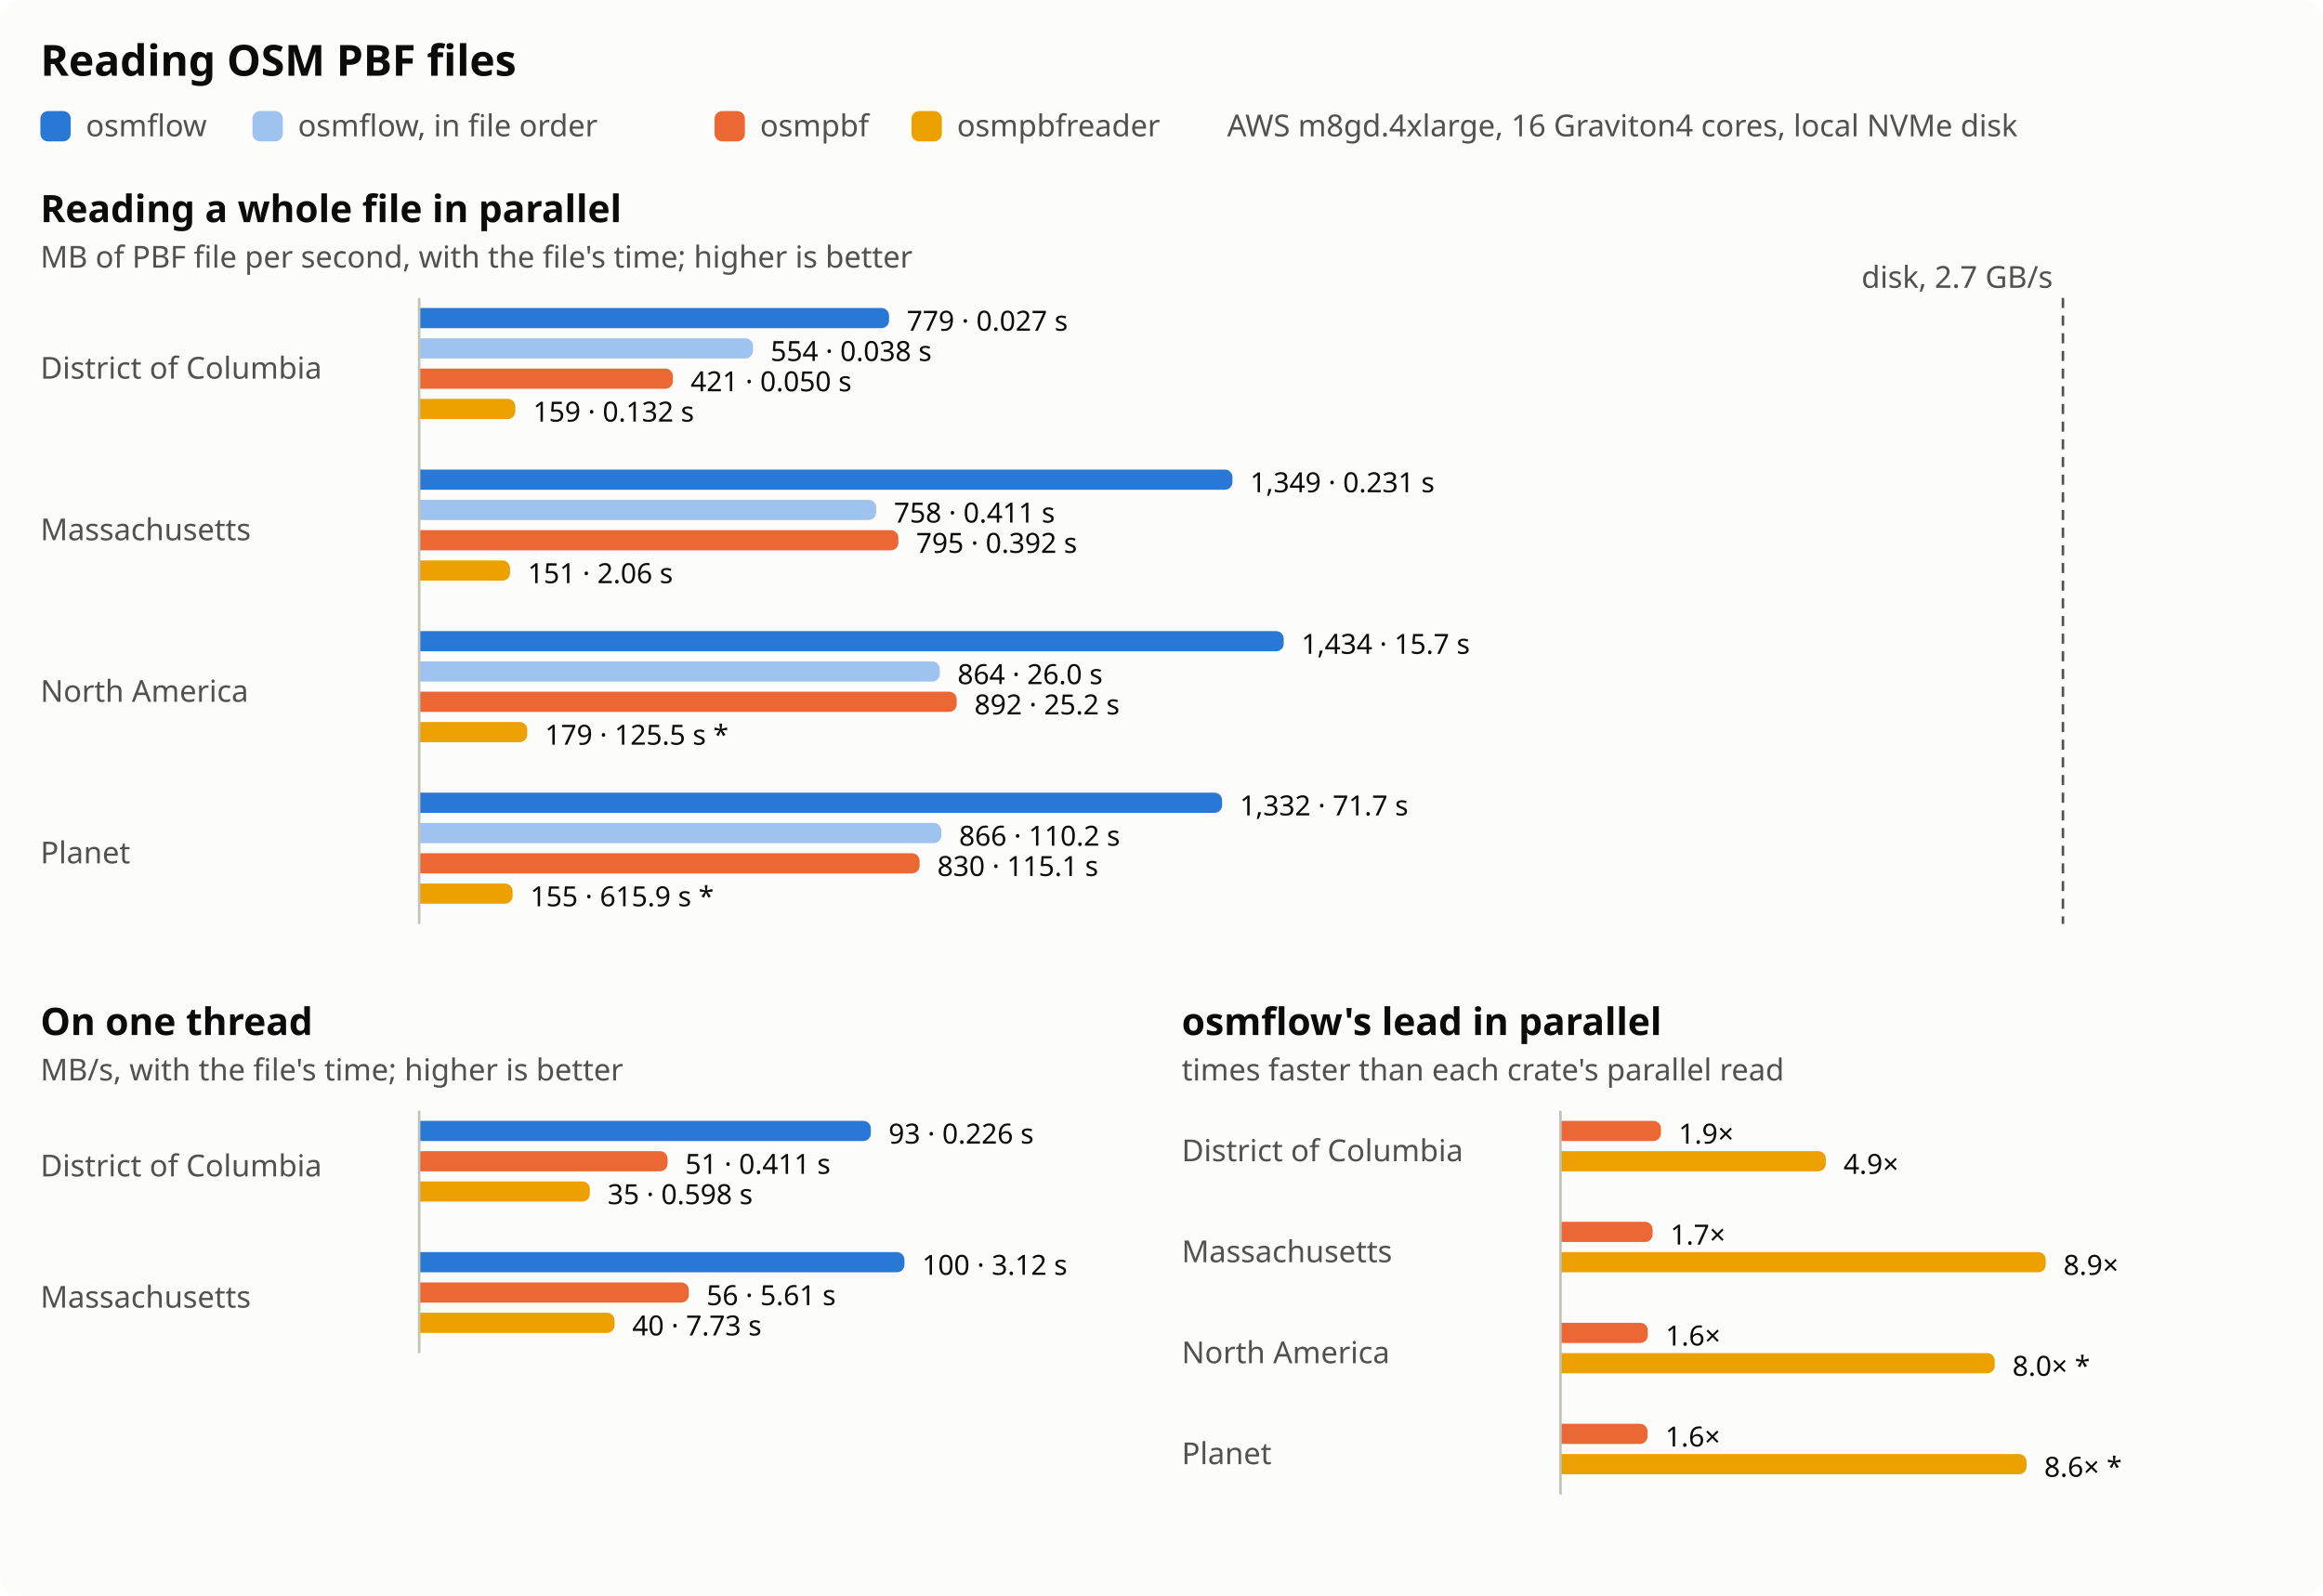
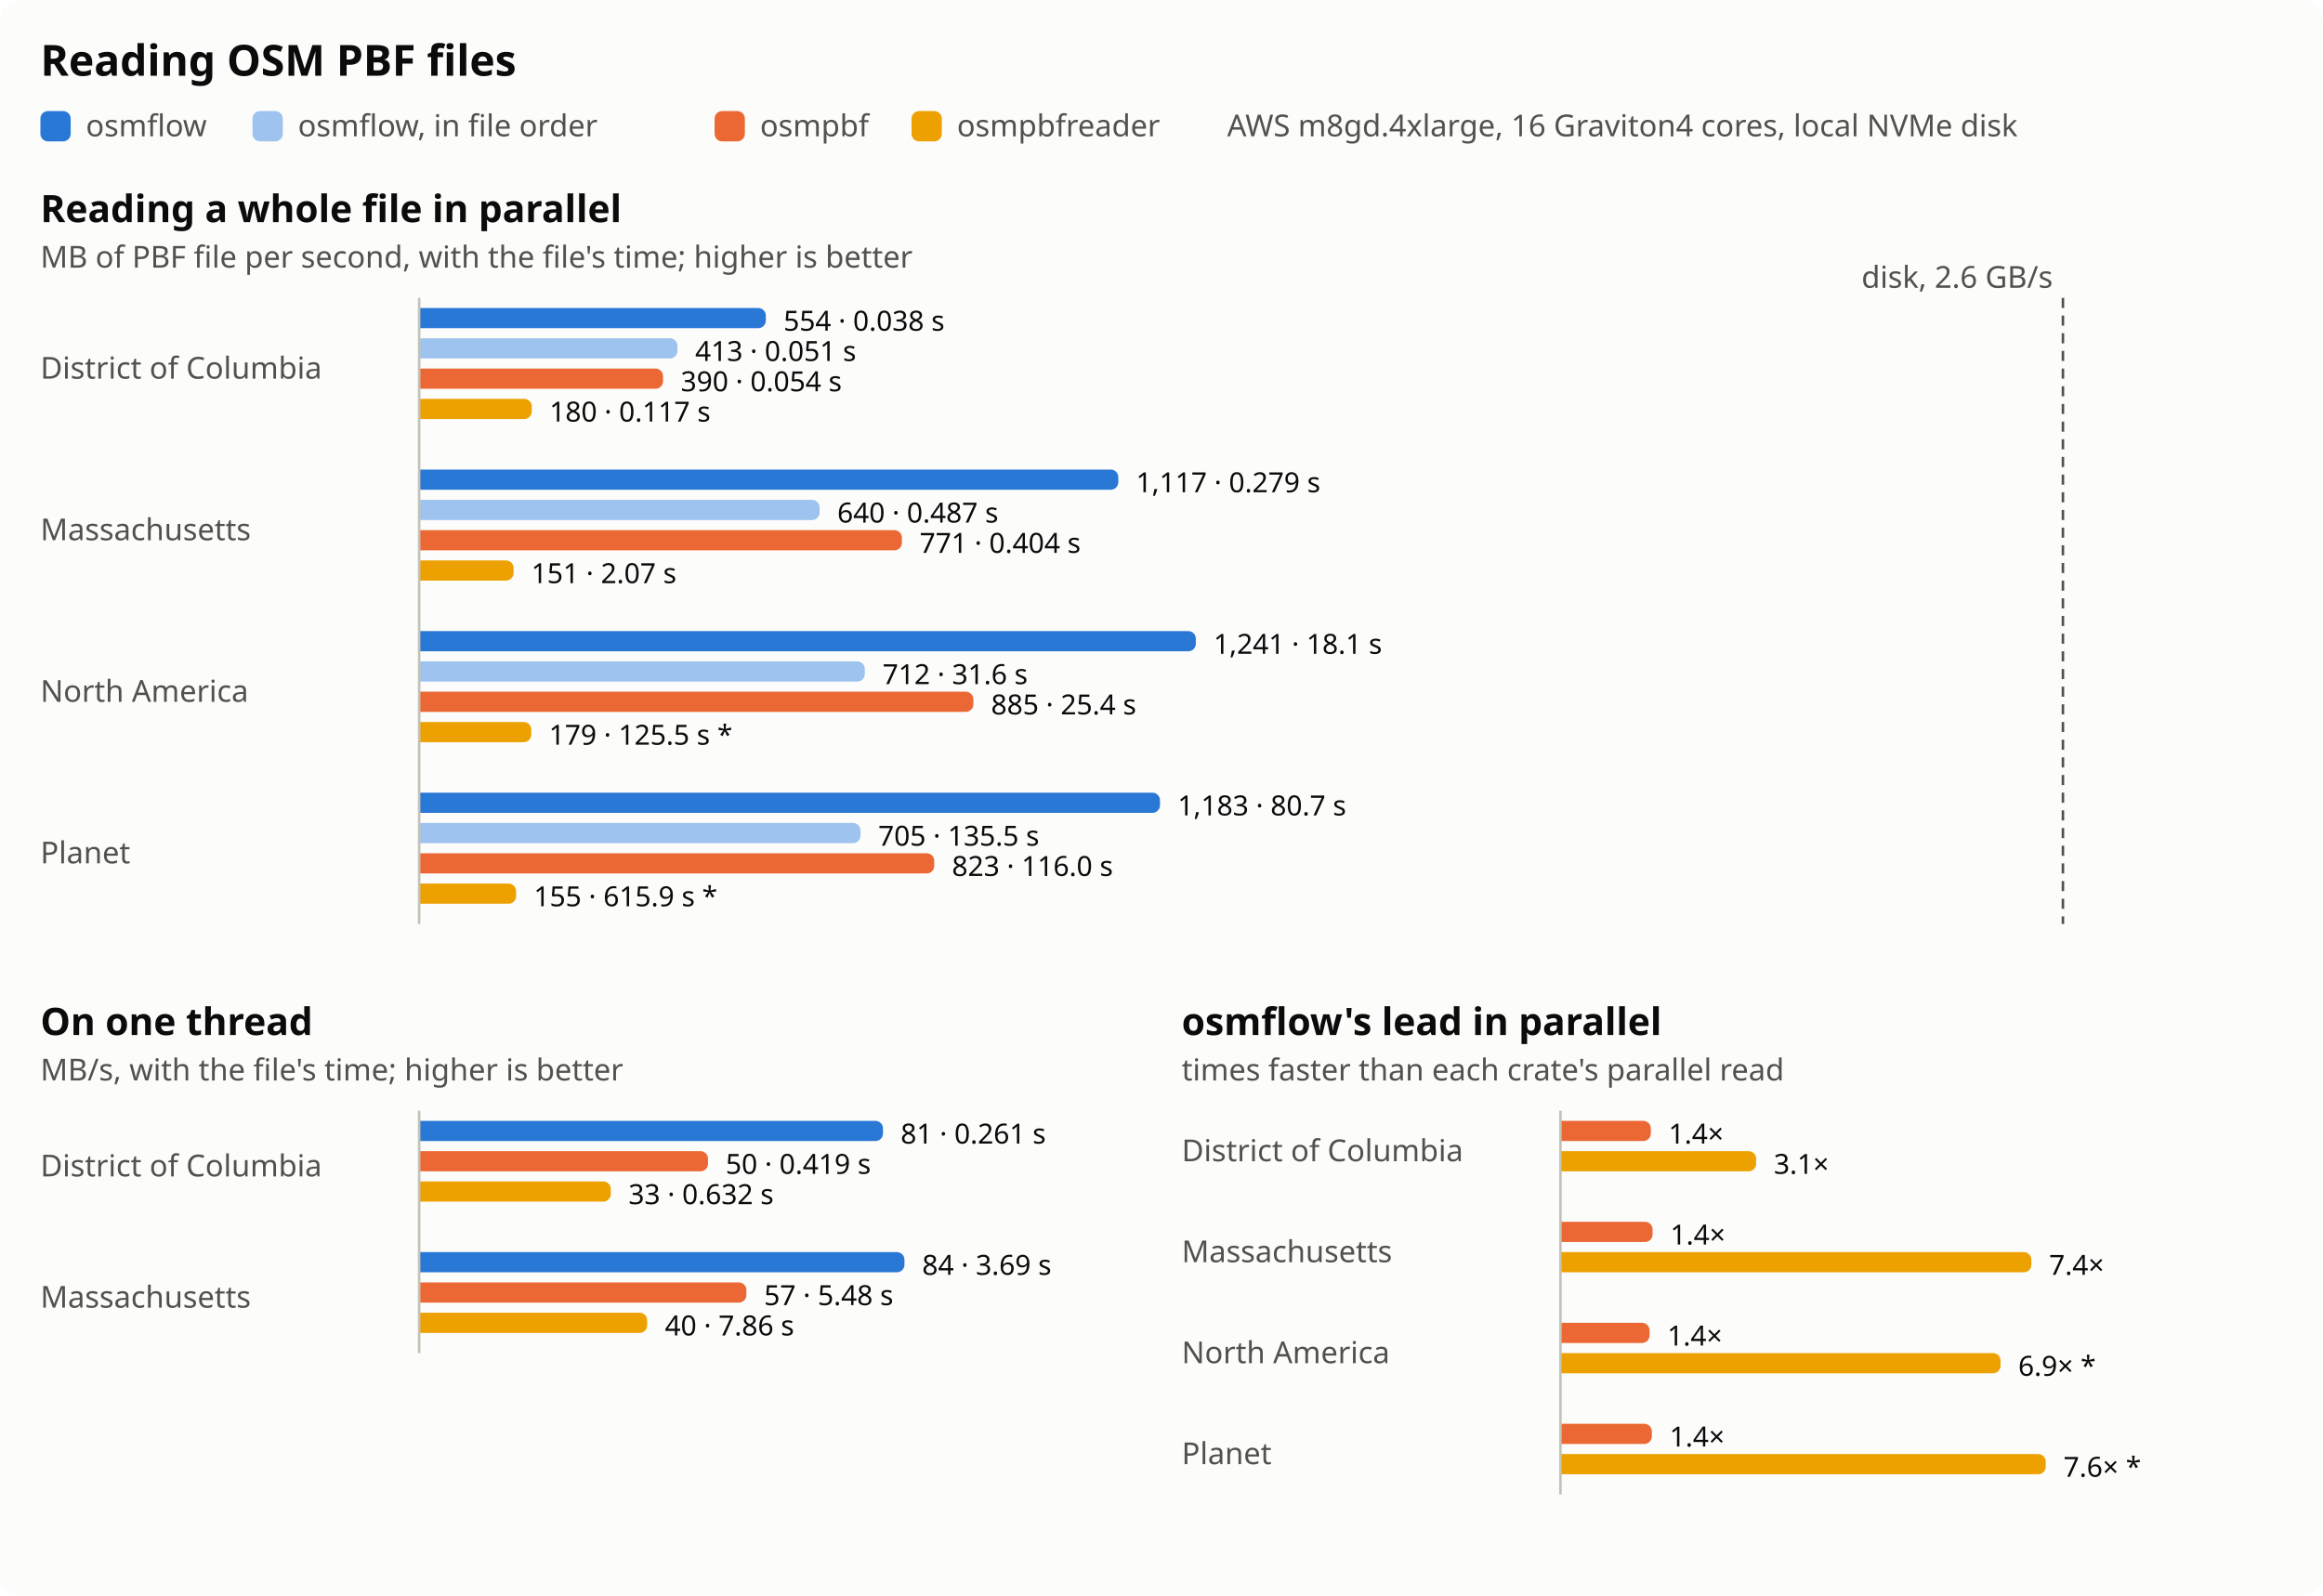
<svg xmlns="http://www.w3.org/2000/svg" width="920" height="632" viewBox="0 0 920 632" role="img" aria-label="osmflow, osmpbf and osmpbfreader reading OSM PBF files, in parallel and on one thread">
  <style>
  .surface { fill: #fcfcfb; }
  .heading { fill: #0b0b0b; font-family: system-ui, sans-serif; font-size: 17px; font-weight: 600; }
  .title { fill: #0b0b0b; font-family: system-ui, sans-serif; font-size: 15px; font-weight: 600; }
  .note { fill: #52514e; font-family: system-ui, sans-serif; font-size: 12px; }
  .label { fill: #52514e; font-family: system-ui, sans-serif; font-size: 12px; }
  .value { fill: #0b0b0b; font-family: system-ui, sans-serif; font-size: 11px; }
  .axis { stroke: #c3c2b7; stroke-width: 1; }
  .limit { stroke: #52514e; stroke-width: 1; stroke-dasharray: 4 3; }
  .s0 { fill: #2a78d6; } .s1 { fill: #9ec3ef; } .s2 { fill: #eb6834; } .s3 { fill: #eda100; }
  @media (prefers-color-scheme: dark) {
    .surface { fill: #1a1a19; }
    .heading, .title, .value { fill: #f0efec; }
    .note, .label { fill: #c3c2b7; }
    .axis { stroke: #52514e; }
    .limit { stroke: #c3c2b7; }
    .s0 { fill: #3987e5; } .s1 { fill: #2f5f97; } .s2 { fill: #d95926; } .s3 { fill: #c98500; }
  }
</style>
  <rect class="surface" width="920" height="632" rx="8" />
  <text class="heading" x="16" y="30">Reading OSM PBF files</text>
  <rect class="s0" x="16" y="44" width="12" height="12" rx="3" />
  <text class="label" x="34" y="54">osmflow</text>
  <rect class="s1" x="100" y="44" width="12" height="12" rx="3" />
  <text class="label" x="118" y="54">osmflow, in file order</text>
  <rect class="s2" x="283" y="44" width="12" height="12" rx="3" />
  <text class="label" x="301" y="54">osmpbf</text>
  <rect class="s3" x="361" y="44" width="12" height="12" rx="3" />
  <text class="label" x="379" y="54">osmpbfreader</text>
  <text class="note" x="486" y="54">AWS m8gd.4xlarge, 16 Graviton4 cores, local NVMe disk</text>
  <text class="title" x="16" y="88">Reading a whole file in parallel</text>
  <text class="note" x="16" y="106">MB of PBF file per second, with the file's time; higher is better</text>
  <text class="label" x="16" y="150.0">District of Columbia</text>
-   <path class="s0" d="M166.0,122.0 h183.1 a3.0,3.0 0 0 1 3.0,3.0 v2.0 a3.0,3.0 0 0 1 -3.0,3.0 h-183.1 z" />
-   <text class="value" x="359.1" y="131">779 · 0.027 s</text>
-   <path class="s1" d="M166.0,134.0 h129.2 a3.0,3.0 0 0 1 3.0,3.0 v2.0 a3.0,3.0 0 0 1 -3.0,3.0 h-129.2 z" />
-   <text class="value" x="305.2" y="143">554 · 0.038 s</text>
-   <path class="s2" d="M166.0,146.0 h97.5 a3.0,3.0 0 0 1 3.0,3.0 v2.0 a3.0,3.0 0 0 1 -3.0,3.0 h-97.5 z" />
-   <text class="value" x="273.5" y="155">421 · 0.050 s</text>
-   <path class="s3" d="M166.0,158.0 h35.1 a3.0,3.0 0 0 1 3.0,3.0 v2.0 a3.0,3.0 0 0 1 -3.0,3.0 h-35.1 z" />
-   <text class="value" x="211.1" y="167">159 · 0.132 s</text>
+   <path class="s0" d="M166.0,122.0 h134.3 a3.0,3.0 0 0 1 3.0,3.0 v2.0 a3.0,3.0 0 0 1 -3.0,3.0 h-134.3 z" />
+   <text class="value" x="310.3" y="131">554 · 0.038 s</text>
+   <path class="s1" d="M166.0,134.0 h99.3 a3.0,3.0 0 0 1 3.0,3.0 v2.0 a3.0,3.0 0 0 1 -3.0,3.0 h-99.3 z" />
+   <text class="value" x="275.3" y="143">413 · 0.051 s</text>
+   <path class="s2" d="M166.0,146.0 h93.6 a3.0,3.0 0 0 1 3.0,3.0 v2.0 a3.0,3.0 0 0 1 -3.0,3.0 h-93.6 z" />
+   <text class="value" x="269.6" y="155">390 · 0.054 s</text>
+   <path class="s3" d="M166.0,158.0 h41.6 a3.0,3.0 0 0 1 3.0,3.0 v2.0 a3.0,3.0 0 0 1 -3.0,3.0 h-41.6 z" />
+   <text class="value" x="217.6" y="167">180 · 0.117 s</text>
  <text class="label" x="16" y="214.0">Massachusetts</text>
-   <path class="s0" d="M166.0,186.0 h319.1 a3.0,3.0 0 0 1 3.0,3.0 v2.0 a3.0,3.0 0 0 1 -3.0,3.0 h-319.1 z" />
-   <text class="value" x="495.1" y="195">1,349 · 0.231 s</text>
-   <path class="s1" d="M166.0,198.0 h178.0 a3.0,3.0 0 0 1 3.0,3.0 v2.0 a3.0,3.0 0 0 1 -3.0,3.0 h-178.0 z" />
-   <text class="value" x="354.0" y="207">758 · 0.411 s</text>
-   <path class="s2" d="M166.0,210.0 h186.8 a3.0,3.0 0 0 1 3.0,3.0 v2.0 a3.0,3.0 0 0 1 -3.0,3.0 h-186.8 z" />
-   <text class="value" x="362.8" y="219">795 · 0.392 s</text>
-   <path class="s3" d="M166.0,222.0 h33.0 a3.0,3.0 0 0 1 3.0,3.0 v2.0 a3.0,3.0 0 0 1 -3.0,3.0 h-33.0 z" />
-   <text class="value" x="209.0" y="231">151 · 2.06 s</text>
+   <path class="s0" d="M166.0,186.0 h273.9 a3.0,3.0 0 0 1 3.0,3.0 v2.0 a3.0,3.0 0 0 1 -3.0,3.0 h-273.9 z" />
+   <text class="value" x="449.9" y="195">1,117 · 0.279 s</text>
+   <path class="s1" d="M166.0,198.0 h155.6 a3.0,3.0 0 0 1 3.0,3.0 v2.0 a3.0,3.0 0 0 1 -3.0,3.0 h-155.6 z" />
+   <text class="value" x="331.6" y="207">640 · 0.487 s</text>
+   <path class="s2" d="M166.0,210.0 h188.2 a3.0,3.0 0 0 1 3.0,3.0 v2.0 a3.0,3.0 0 0 1 -3.0,3.0 h-188.2 z" />
+   <text class="value" x="364.2" y="219">771 · 0.404 s</text>
+   <path class="s3" d="M166.0,222.0 h34.4 a3.0,3.0 0 0 1 3.0,3.0 v2.0 a3.0,3.0 0 0 1 -3.0,3.0 h-34.4 z" />
+   <text class="value" x="210.4" y="231">151 · 2.07 s</text>
  <text class="label" x="16" y="278.0">North America</text>
-   <path class="s0" d="M166.0,250.0 h339.4 a3.0,3.0 0 0 1 3.0,3.0 v2.0 a3.0,3.0 0 0 1 -3.0,3.0 h-339.4 z" />
-   <text class="value" x="515.4" y="259">1,434 · 15.7 s</text>
-   <path class="s1" d="M166.0,262.0 h203.2 a3.0,3.0 0 0 1 3.0,3.0 v2.0 a3.0,3.0 0 0 1 -3.0,3.0 h-203.2 z" />
-   <text class="value" x="379.2" y="271">864 · 26.0 s</text>
-   <path class="s2" d="M166.0,274.0 h209.9 a3.0,3.0 0 0 1 3.0,3.0 v2.0 a3.0,3.0 0 0 1 -3.0,3.0 h-209.9 z" />
-   <text class="value" x="385.9" y="283">892 · 25.2 s</text>
-   <path class="s3" d="M166.0,286.0 h39.8 a3.0,3.0 0 0 1 3.0,3.0 v2.0 a3.0,3.0 0 0 1 -3.0,3.0 h-39.8 z" />
-   <text class="value" x="215.8" y="295">179 · 125.5 s *</text>
+   <path class="s0" d="M166.0,250.0 h304.6 a3.0,3.0 0 0 1 3.0,3.0 v2.0 a3.0,3.0 0 0 1 -3.0,3.0 h-304.6 z" />
+   <text class="value" x="480.6" y="259">1,241 · 18.1 s</text>
+   <path class="s1" d="M166.0,262.0 h173.5 a3.0,3.0 0 0 1 3.0,3.0 v2.0 a3.0,3.0 0 0 1 -3.0,3.0 h-173.5 z" />
+   <text class="value" x="349.5" y="271">712 · 31.6 s</text>
+   <path class="s2" d="M166.0,274.0 h216.5 a3.0,3.0 0 0 1 3.0,3.0 v2.0 a3.0,3.0 0 0 1 -3.0,3.0 h-216.5 z" />
+   <text class="value" x="392.5" y="283">885 · 25.4 s</text>
+   <path class="s3" d="M166.0,286.0 h41.4 a3.0,3.0 0 0 1 3.0,3.0 v2.0 a3.0,3.0 0 0 1 -3.0,3.0 h-41.4 z" />
+   <text class="value" x="217.4" y="295">179 · 125.5 s *</text>
  <text class="label" x="16" y="342.0">Planet</text>
-   <path class="s0" d="M166.0,314.0 h315.0 a3.0,3.0 0 0 1 3.0,3.0 v2.0 a3.0,3.0 0 0 1 -3.0,3.0 h-315.0 z" />
-   <text class="value" x="491.0" y="323">1,332 · 71.7 s</text>
-   <path class="s1" d="M166.0,326.0 h203.8 a3.0,3.0 0 0 1 3.0,3.0 v2.0 a3.0,3.0 0 0 1 -3.0,3.0 h-203.8 z" />
-   <text class="value" x="379.8" y="335">866 · 110.2 s</text>
-   <path class="s2" d="M166.0,338.0 h195.2 a3.0,3.0 0 0 1 3.0,3.0 v2.0 a3.0,3.0 0 0 1 -3.0,3.0 h-195.2 z" />
-   <text class="value" x="371.2" y="347">830 · 115.1 s</text>
-   <path class="s3" d="M166.0,350.0 h34.0 a3.0,3.0 0 0 1 3.0,3.0 v2.0 a3.0,3.0 0 0 1 -3.0,3.0 h-34.0 z" />
-   <text class="value" x="210.0" y="359">155 · 615.9 s *</text>
+   <path class="s0" d="M166.0,314.0 h290.4 a3.0,3.0 0 0 1 3.0,3.0 v2.0 a3.0,3.0 0 0 1 -3.0,3.0 h-290.4 z" />
+   <text class="value" x="466.4" y="323">1,183 · 80.7 s</text>
+   <path class="s1" d="M166.0,326.0 h171.8 a3.0,3.0 0 0 1 3.0,3.0 v2.0 a3.0,3.0 0 0 1 -3.0,3.0 h-171.8 z" />
+   <text class="value" x="347.8" y="335">705 · 135.5 s</text>
+   <path class="s2" d="M166.0,338.0 h201.0 a3.0,3.0 0 0 1 3.0,3.0 v2.0 a3.0,3.0 0 0 1 -3.0,3.0 h-201.0 z" />
+   <text class="value" x="377.0" y="347">823 · 116.0 s</text>
+   <path class="s3" d="M166.0,350.0 h35.4 a3.0,3.0 0 0 1 3.0,3.0 v2.0 a3.0,3.0 0 0 1 -3.0,3.0 h-35.4 z" />
+   <text class="value" x="211.4" y="359">155 · 615.9 s *</text>
  <line class="axis" x1="166" y1="118" x2="166" y2="366" />
  <line class="limit" x1="817.0" y1="118" x2="817.0" y2="366" />
-   <text class="note" x="813.0" y="114" text-anchor="end">disk, 2.7 GB/s</text>
+   <text class="note" x="813.0" y="114" text-anchor="end">disk, 2.6 GB/s</text>
  <text class="title" x="16" y="410">On one thread</text>
  <text class="note" x="16" y="428">MB/s, with the file's time; higher is better</text>
  <text class="label" x="16" y="466.0">District of Columbia</text>
-   <path class="s0" d="M166.0,444.0 h175.9 a3.0,3.0 0 0 1 3.0,3.0 v2.0 a3.0,3.0 0 0 1 -3.0,3.0 h-175.9 z" />
-   <text class="value" x="351.9" y="453">93 · 0.226 s</text>
-   <path class="s2" d="M166.0,456.0 h95.4 a3.0,3.0 0 0 1 3.0,3.0 v2.0 a3.0,3.0 0 0 1 -3.0,3.0 h-95.4 z" />
-   <text class="value" x="271.4" y="465">51 · 0.411 s</text>
-   <path class="s3" d="M166.0,468.0 h64.6 a3.0,3.0 0 0 1 3.0,3.0 v2.0 a3.0,3.0 0 0 1 -3.0,3.0 h-64.6 z" />
-   <text class="value" x="240.6" y="477">35 · 0.598 s</text>
+   <path class="s0" d="M166.0,444.0 h180.7 a3.0,3.0 0 0 1 3.0,3.0 v2.0 a3.0,3.0 0 0 1 -3.0,3.0 h-180.7 z" />
+   <text class="value" x="356.7" y="453">81 · 0.261 s</text>
+   <path class="s2" d="M166.0,456.0 h111.4 a3.0,3.0 0 0 1 3.0,3.0 v2.0 a3.0,3.0 0 0 1 -3.0,3.0 h-111.4 z" />
+   <text class="value" x="287.4" y="465">50 · 0.419 s</text>
+   <path class="s3" d="M166.0,468.0 h72.9 a3.0,3.0 0 0 1 3.0,3.0 v2.0 a3.0,3.0 0 0 1 -3.0,3.0 h-72.9 z" />
+   <text class="value" x="248.9" y="477">33 · 0.632 s</text>
  <text class="label" x="16" y="518.0">Massachusetts</text>
  <path class="s0" d="M166.0,496.0 h189.2 a3.0,3.0 0 0 1 3.0,3.0 v2.0 a3.0,3.0 0 0 1 -3.0,3.0 h-189.2 z" />
-   <text class="value" x="365.2" y="505">100 · 3.12 s</text>
-   <path class="s2" d="M166.0,508.0 h103.8 a3.0,3.0 0 0 1 3.0,3.0 v2.0 a3.0,3.0 0 0 1 -3.0,3.0 h-103.8 z" />
-   <text class="value" x="279.8" y="517">56 · 5.61 s</text>
-   <path class="s3" d="M166.0,520.0 h74.4 a3.0,3.0 0 0 1 3.0,3.0 v2.0 a3.0,3.0 0 0 1 -3.0,3.0 h-74.4 z" />
-   <text class="value" x="250.4" y="529">40 · 7.73 s</text>
+   <text class="value" x="365.2" y="505">84 · 3.69 s</text>
+   <path class="s2" d="M166.0,508.0 h126.6 a3.0,3.0 0 0 1 3.0,3.0 v2.0 a3.0,3.0 0 0 1 -3.0,3.0 h-126.6 z" />
+   <text class="value" x="302.6" y="517">57 · 5.48 s</text>
+   <path class="s3" d="M166.0,520.0 h87.3 a3.0,3.0 0 0 1 3.0,3.0 v2.0 a3.0,3.0 0 0 1 -3.0,3.0 h-87.3 z" />
+   <text class="value" x="263.3" y="529">40 · 7.86 s</text>
  <line class="axis" x1="166" y1="440" x2="166" y2="536" />
  <text class="title" x="468" y="410">osmflow's lead in parallel</text>
  <text class="note" x="468" y="428">times faster than each crate's parallel read</text>
  <text class="label" x="468" y="460.0">District of Columbia</text>
-   <path class="s2" d="M618.0,444.0 h36.8 a3.0,3.0 0 0 1 3.0,3.0 v2.0 a3.0,3.0 0 0 1 -3.0,3.0 h-36.8 z" />
-   <text class="value" x="664.8" y="453">1.9×</text>
-   <path class="s3" d="M618.0,456.0 h102.1 a3.0,3.0 0 0 1 3.0,3.0 v2.0 a3.0,3.0 0 0 1 -3.0,3.0 h-102.1 z" />
-   <text class="value" x="730.1" y="465">4.9×</text>
+   <path class="s2" d="M618.0,444.0 h32.8 a3.0,3.0 0 0 1 3.0,3.0 v2.0 a3.0,3.0 0 0 1 -3.0,3.0 h-32.8 z" />
+   <text class="value" x="660.8" y="453">1.4×</text>
+   <path class="s3" d="M618.0,456.0 h74.5 a3.0,3.0 0 0 1 3.0,3.0 v2.0 a3.0,3.0 0 0 1 -3.0,3.0 h-74.5 z" />
+   <text class="value" x="702.5" y="465">3.1×</text>
  <text class="label" x="468" y="500.0">Massachusetts</text>
  <path class="s2" d="M618.0,484.0 h33.5 a3.0,3.0 0 0 1 3.0,3.0 v2.0 a3.0,3.0 0 0 1 -3.0,3.0 h-33.5 z" />
-   <text class="value" x="661.5" y="493">1.7×</text>
-   <path class="s3" d="M618.0,496.0 h189.2 a3.0,3.0 0 0 1 3.0,3.0 v2.0 a3.0,3.0 0 0 1 -3.0,3.0 h-189.2 z" />
-   <text class="value" x="817.2" y="505">8.9×</text>
+   <text class="value" x="661.5" y="493">1.4×</text>
+   <path class="s3" d="M618.0,496.0 h183.5 a3.0,3.0 0 0 1 3.0,3.0 v2.0 a3.0,3.0 0 0 1 -3.0,3.0 h-183.5 z" />
+   <text class="value" x="811.5" y="505">7.4×</text>
  <text class="label" x="468" y="540.0">North America</text>
-   <path class="s2" d="M618.0,524.0 h31.6 a3.0,3.0 0 0 1 3.0,3.0 v2.0 a3.0,3.0 0 0 1 -3.0,3.0 h-31.6 z" />
-   <text class="value" x="659.6" y="533">1.6×</text>
-   <path class="s3" d="M618.0,536.0 h169.0 a3.0,3.0 0 0 1 3.0,3.0 v2.0 a3.0,3.0 0 0 1 -3.0,3.0 h-169.0 z" />
-   <text class="value" x="797.0" y="545">8.0× *</text>
+   <path class="s2" d="M618.0,524.0 h32.3 a3.0,3.0 0 0 1 3.0,3.0 v2.0 a3.0,3.0 0 0 1 -3.0,3.0 h-32.3 z" />
+   <text class="value" x="660.3" y="533">1.4×</text>
+   <path class="s3" d="M618.0,536.0 h171.3 a3.0,3.0 0 0 1 3.0,3.0 v2.0 a3.0,3.0 0 0 1 -3.0,3.0 h-171.3 z" />
+   <text class="value" x="799.3" y="545">6.9× *</text>
  <text class="label" x="468" y="580.0">Planet</text>
-   <path class="s2" d="M618.0,564.0 h31.5 a3.0,3.0 0 0 1 3.0,3.0 v2.0 a3.0,3.0 0 0 1 -3.0,3.0 h-31.5 z" />
-   <text class="value" x="659.5" y="573">1.6×</text>
-   <path class="s3" d="M618.0,576.0 h181.6 a3.0,3.0 0 0 1 3.0,3.0 v2.0 a3.0,3.0 0 0 1 -3.0,3.0 h-181.6 z" />
-   <text class="value" x="809.6" y="585">8.6× *</text>
+   <path class="s2" d="M618.0,564.0 h33.2 a3.0,3.0 0 0 1 3.0,3.0 v2.0 a3.0,3.0 0 0 1 -3.0,3.0 h-33.2 z" />
+   <text class="value" x="661.2" y="573">1.4×</text>
+   <path class="s3" d="M618.0,576.0 h189.2 a3.0,3.0 0 0 1 3.0,3.0 v2.0 a3.0,3.0 0 0 1 -3.0,3.0 h-189.2 z" />
+   <text class="value" x="817.2" y="585">7.6× *</text>
  <line class="axis" x1="618" y1="440" x2="618" y2="592" />
</svg>
